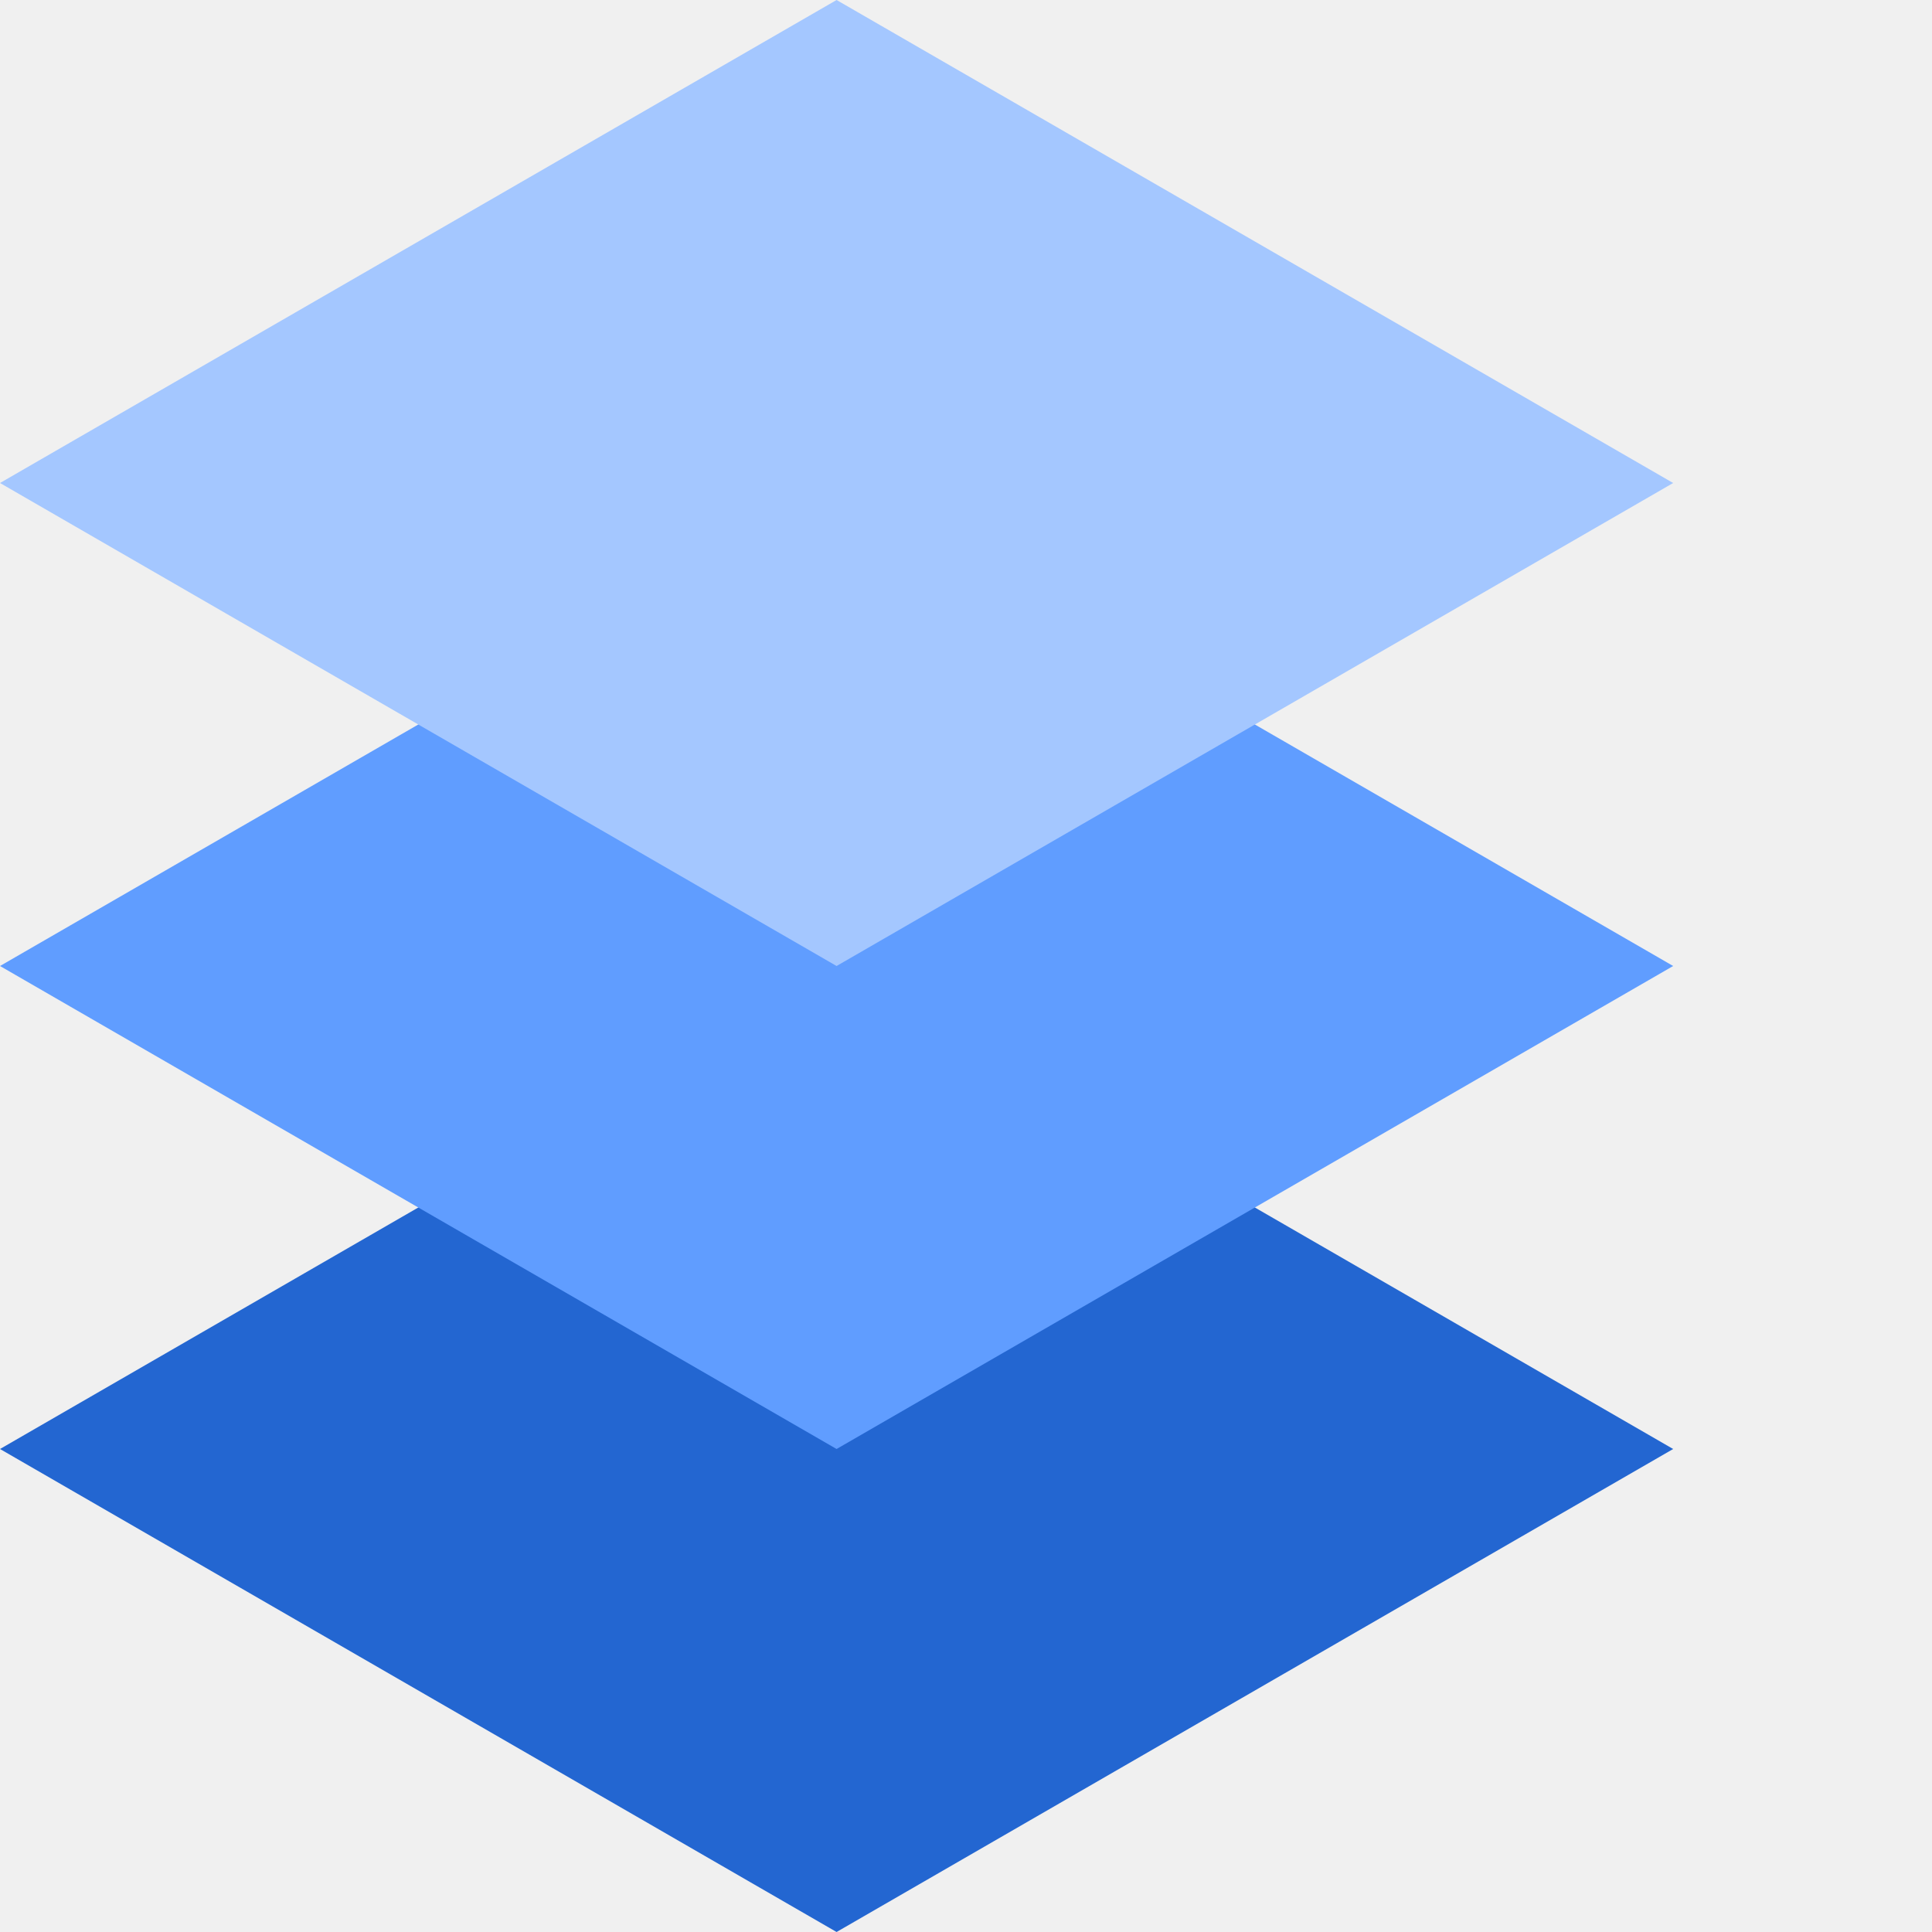
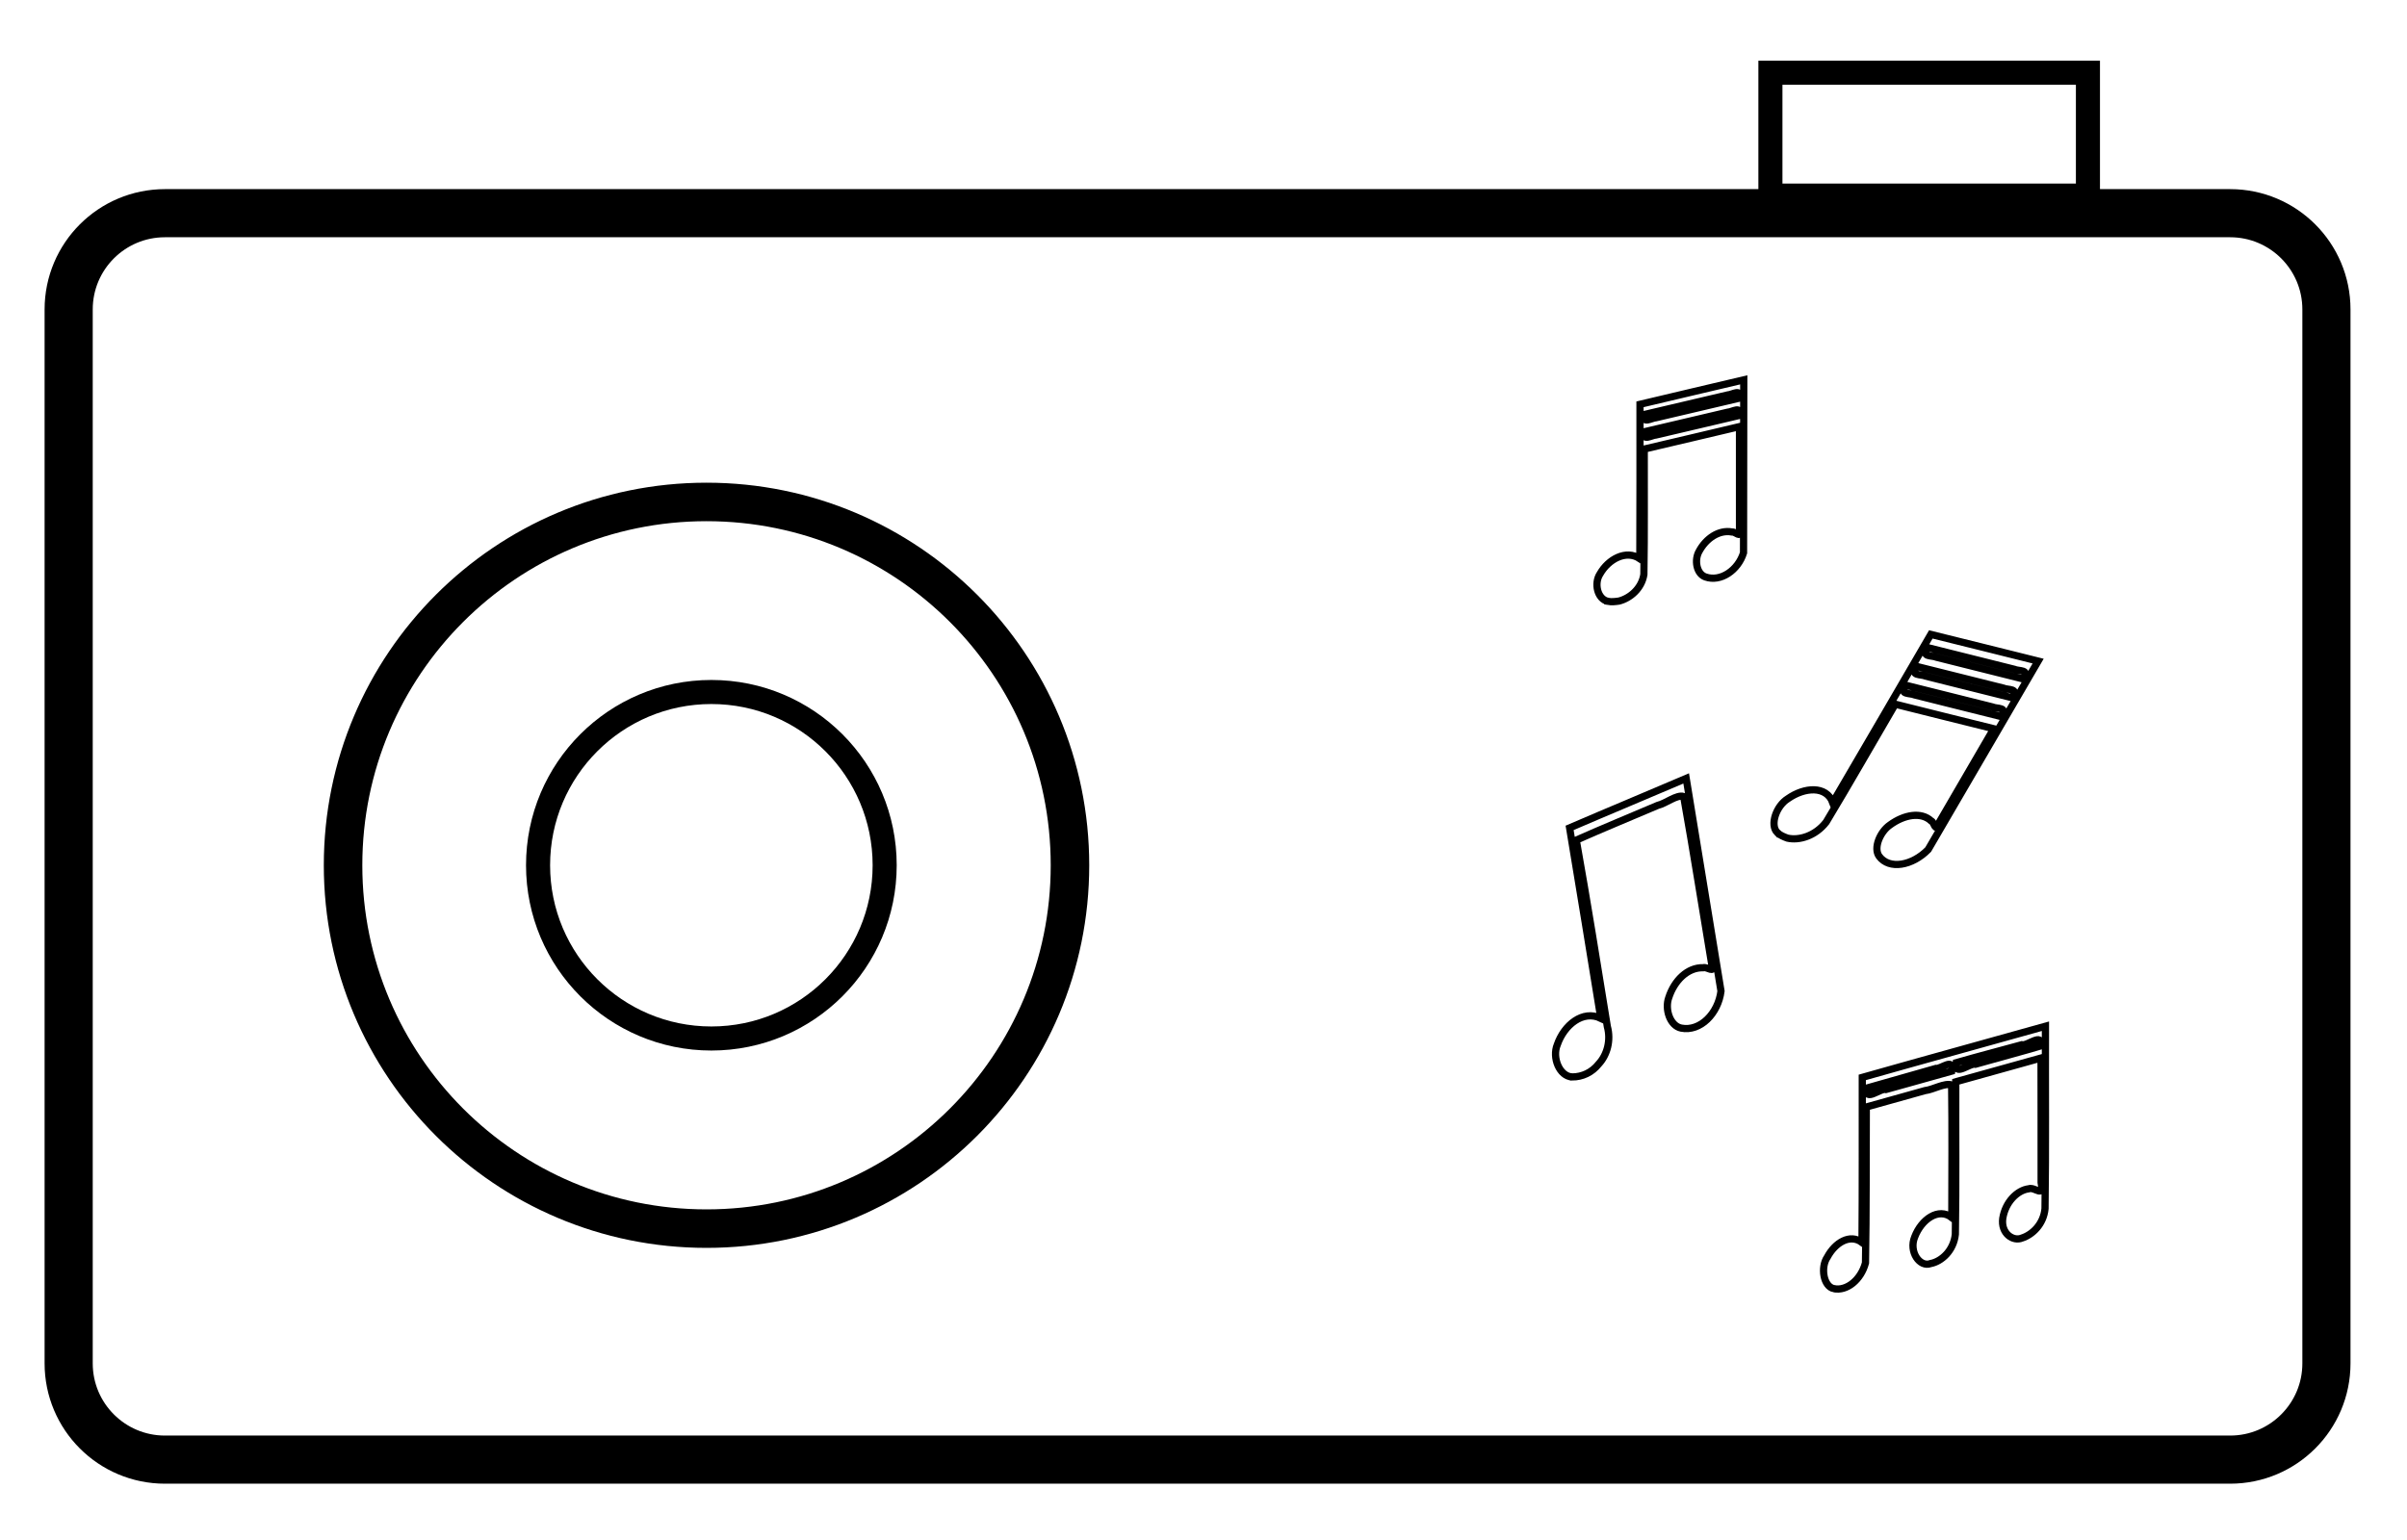
- <svg xmlns="http://www.w3.org/2000/svg" version="1.1" width="256" height="256" viewbox="0 0 949 256">
-   <path fill="#2366d1" d="M110.851 128L221.703 192L110.851 256L0 192Z" />
-   <path fill="#609dff" d="M110.851 64L221.703 128L110.851 192L0 128Z" />
-   <path fill="#a4c7ff" d="M110.851 0L221.703 64L110.851 128L0 64Z" />
+ <svg xmlns="http://www.w3.org/2000/svg" width="500" height="320">
+   <g>
+     <rect x="-1" y="-1" width="502" height="322" id="canvas_background" fill="#fff" />
+     <g id="canvasGrid" display="none">
+       <rect id="svg_2" width="100%" height="100%" x="0" y="0" stroke-width="0" fill="url(#gridpattern)" />
+     </g>
+   </g>
+   <g>
+     <rect fill="#fff" stroke-width="10" x="14.263" y="44.299" width="469" height="259" id="svg_1" rx="20" stroke="#000" />
+     <ellipse fill="#fff" stroke-width="8" cx="146.763" cy="179.799" id="svg_4" rx="75.5" ry="75.5" stroke="#000" />
+     <ellipse fill="#fff" stroke-width="5" cx="147.77" cy="179.792" id="svg_7" rx="36" ry="36" stroke="#000" />
+     <path fill="#fff" stroke="#000" stroke-width="1.5" d="m333.992,124.955c-2.171,-0.469 -2.92,-3.745 -1.625,-5.707c1.718,-3.035 5.393,-5.082 8.272,-3.166c0.057,-10.689 0.024,-21.378 0.033,-32.067c7.179,-1.73 14.374,-3.371 21.555,-5.085c-0.016,11.98 -0.031,23.959 -0.047,35.939c-1.125,3.623 -4.761,6.136 -7.926,5.012c-1.885,-0.674 -2.336,-3.579 -1.287,-5.359c1.437,-2.655 4.112,-4.479 6.801,-3.981c0.767,-0.093 1.897,1.391 1.573,-0.287c0,-7.201 0,-14.403 0,-21.604c-6.59,1.584 -13.193,3.094 -19.786,4.661c-0.03,8.688 0.073,17.379 -0.076,26.064c-0.454,2.916 -2.855,4.935 -5.171,5.523c-0.765,0.109 -1.55,0.203 -2.316,0.059l-0,0l0,-0zm17.191,-36.252c3.386,-0.796 6.774,-1.582 10.158,-2.387c0.431,-2.049 -1.497,-0.718 -2.44,-0.668c-5.781,1.363 -11.566,2.706 -17.347,4.074c-0.431,2.049 1.497,0.718 2.44,0.668c2.396,-0.564 4.792,-1.126 7.189,-1.687zm0,-3.587c3.386,-0.796 6.774,-1.582 10.158,-2.387c0.431,-2.049 -1.497,-0.718 -2.44,-0.668c-5.781,1.363 -11.566,2.706 -17.347,4.074c-0.431,2.049 1.497,0.718 2.44,0.668c2.396,-0.564 4.792,-1.126 7.189,-1.687z" id="svg_20" />
+     <path fill="#fff" stroke="#000" stroke-width="1.5" d="m381.978,183.642c-2.222,-0.592 -2.988,-4.724 -1.663,-7.2c1.758,-3.829 5.518,-6.411 8.464,-3.994c0.059,-13.484 0.025,-26.969 0.034,-40.454c7.346,-2.182 14.708,-4.252 22.057,-6.415c-0.016,15.113 -0.032,30.226 -0.048,45.338c-1.151,4.571 -4.871,7.741 -8.11,6.323c-1.928,-0.85 -2.391,-4.515 -1.317,-6.761c1.471,-3.35 4.208,-5.65 6.959,-5.022c0.785,-0.117 1.942,1.755 1.61,-0.363c0,-7.577 0,-15.153 0,-22.73c-6.743,1.999 -13.5,3.903 -20.247,5.88c-0.031,9.464 0.077,18.933 -0.078,28.393c-0.488,3.657 -2.925,6.191 -5.291,6.93c-0.783,0.137 -1.586,0.256 -2.37,0.074l0,0zm17.591,-41.208c3.465,-1.004 6.931,-1.996 10.394,-3.011c0.441,-2.585 -1.532,-0.906 -2.496,-0.843c-5.916,1.72 -11.835,3.414 -17.75,5.14c-0.441,2.585 1.532,0.906 2.496,0.843c2.452,-0.711 4.904,-1.42 7.356,-2.129l0,0l0,-0zm0,-4.525c3.465,-1.004 6.931,-1.996 10.394,-3.011c0.441,-2.585 -1.532,-0.906 -2.496,-0.843c-5.916,1.72 -11.835,3.414 -17.75,5.14c-0.441,2.585 1.532,0.906 2.496,0.843c2.452,-0.711 4.904,-1.42 7.356,-2.129l0,0zm0,-4.525c3.465,-1.004 6.931,-1.996 10.394,-3.011c0.441,-2.585 -1.532,-0.906 -2.496,-0.843c-5.916,1.72 -11.835,3.414 -17.75,5.14c-0.441,2.585 1.532,0.906 2.496,0.843c2.452,-0.711 4.904,-1.42 7.356,-2.129l0,0z" id="svg_21" transform="rotate(30.19353 395.2663,154.6564) " />
+     <path fill="#fff" stroke-width="1.5" d="m321.693,221.657c-2.575,-0.584 -3.463,-4.666 -1.928,-7.112c2.037,-3.782 6.396,-6.332 9.811,-3.945c0.068,-13.363 0.029,-26.726 0.039,-40.089c8.515,-2.114 17.048,-4.109 25.566,-6.205c-0.018,14.928 -0.037,29.855 -0.055,44.783c-1.334,4.515 -5.646,7.646 -9.401,6.246c-2.235,-0.84 -2.771,-4.46 -1.526,-6.678c1.704,-3.309 4.877,-5.581 8.066,-4.961c0.91,-0.116 2.25,1.733 1.866,-0.358c-0.032,-11.807 0.079,-23.617 -0.081,-35.422c-1.39,-0.647 -3.861,0.842 -5.64,0.963c-5.95,1.453 -11.912,2.829 -17.848,4.367c0.179,13.083 0.096,26.173 0.069,39.259c0.315,2.987 -0.997,5.801 -2.992,7.358c-1.722,1.571 -3.849,2.138 -5.945,1.797l0,-0z" id="svg_22" stroke="#000" transform="rotate(-9.361533 337.0955,193.029) " />
+     <path fill="#fff" stroke="#000" stroke-width="1.5" d="m380.977,267.782c-2.214,-0.421 -2.849,-4.464 -1.382,-6.576c1.606,-2.999 4.68,-4.891 7.191,-3.045c0.102,-11.427 0.044,-22.857 0.06,-34.285c12.675,-3.596 25.367,-7.074 38.048,-10.632c-0.037,12.634 0.089,25.272 -0.088,37.903c-0.304,3.258 -2.65,5.422 -4.761,6.099c-1.85,0.804 -4.455,-0.938 -4.017,-4.08c0.542,-3.398 3.014,-5.847 5.39,-6.144c1.329,-0.471 3.188,2.03 2.581,-1.297c0.015,-8.625 -0.011,-17.249 -0.02,-25.874c-5.904,1.645 -11.806,3.298 -17.711,4.935c-0.036,10.564 0.086,21.133 -0.089,31.694c-0.356,3.398 -2.876,5.645 -5.132,6.077c-2.234,0.857 -4.579,-2.441 -3.317,-5.511c1.394,-3.683 4.948,-6.191 7.712,-4.052c0.021,-9.184 0.089,-18.373 -0.032,-27.556c-1.495,-0.461 -3.793,0.981 -5.562,1.188c-4.056,1.131 -8.111,2.268 -12.166,3.402c-0.055,10.797 0.02,21.599 -0.168,32.391c-0.955,3.56 -3.898,5.881 -6.536,5.362l0,0l0,0zm15.699,-42.761c2.919,-0.817 5.837,-1.633 8.756,-2.45c0.492,-2.916 -2.217,-0.395 -3.302,-0.557c-4.818,1.375 -9.636,2.755 -14.456,4.115c-0.279,2.986 2.906,-0.081 4.092,0.26c1.637,-0.454 3.274,-0.91 4.911,-1.368l0,0zm18.467,-5.212c2.929,-0.835 5.873,-1.595 8.792,-2.48c0.437,-2.902 -2.814,0.094 -3.953,-0.24c-4.541,1.259 -9.101,2.423 -13.632,3.733c-0.485,3.071 2.824,0.01 4.009,0.318c1.595,-0.445 3.189,-0.888 4.784,-1.332l0,0z" id="svg_23" />
+     <rect fill="#fff" stroke-width="5" x="367.764" y="15.112" width="65.958" height="25.532" id="svg_27" stroke="#000" />
+   </g>
</svg>
